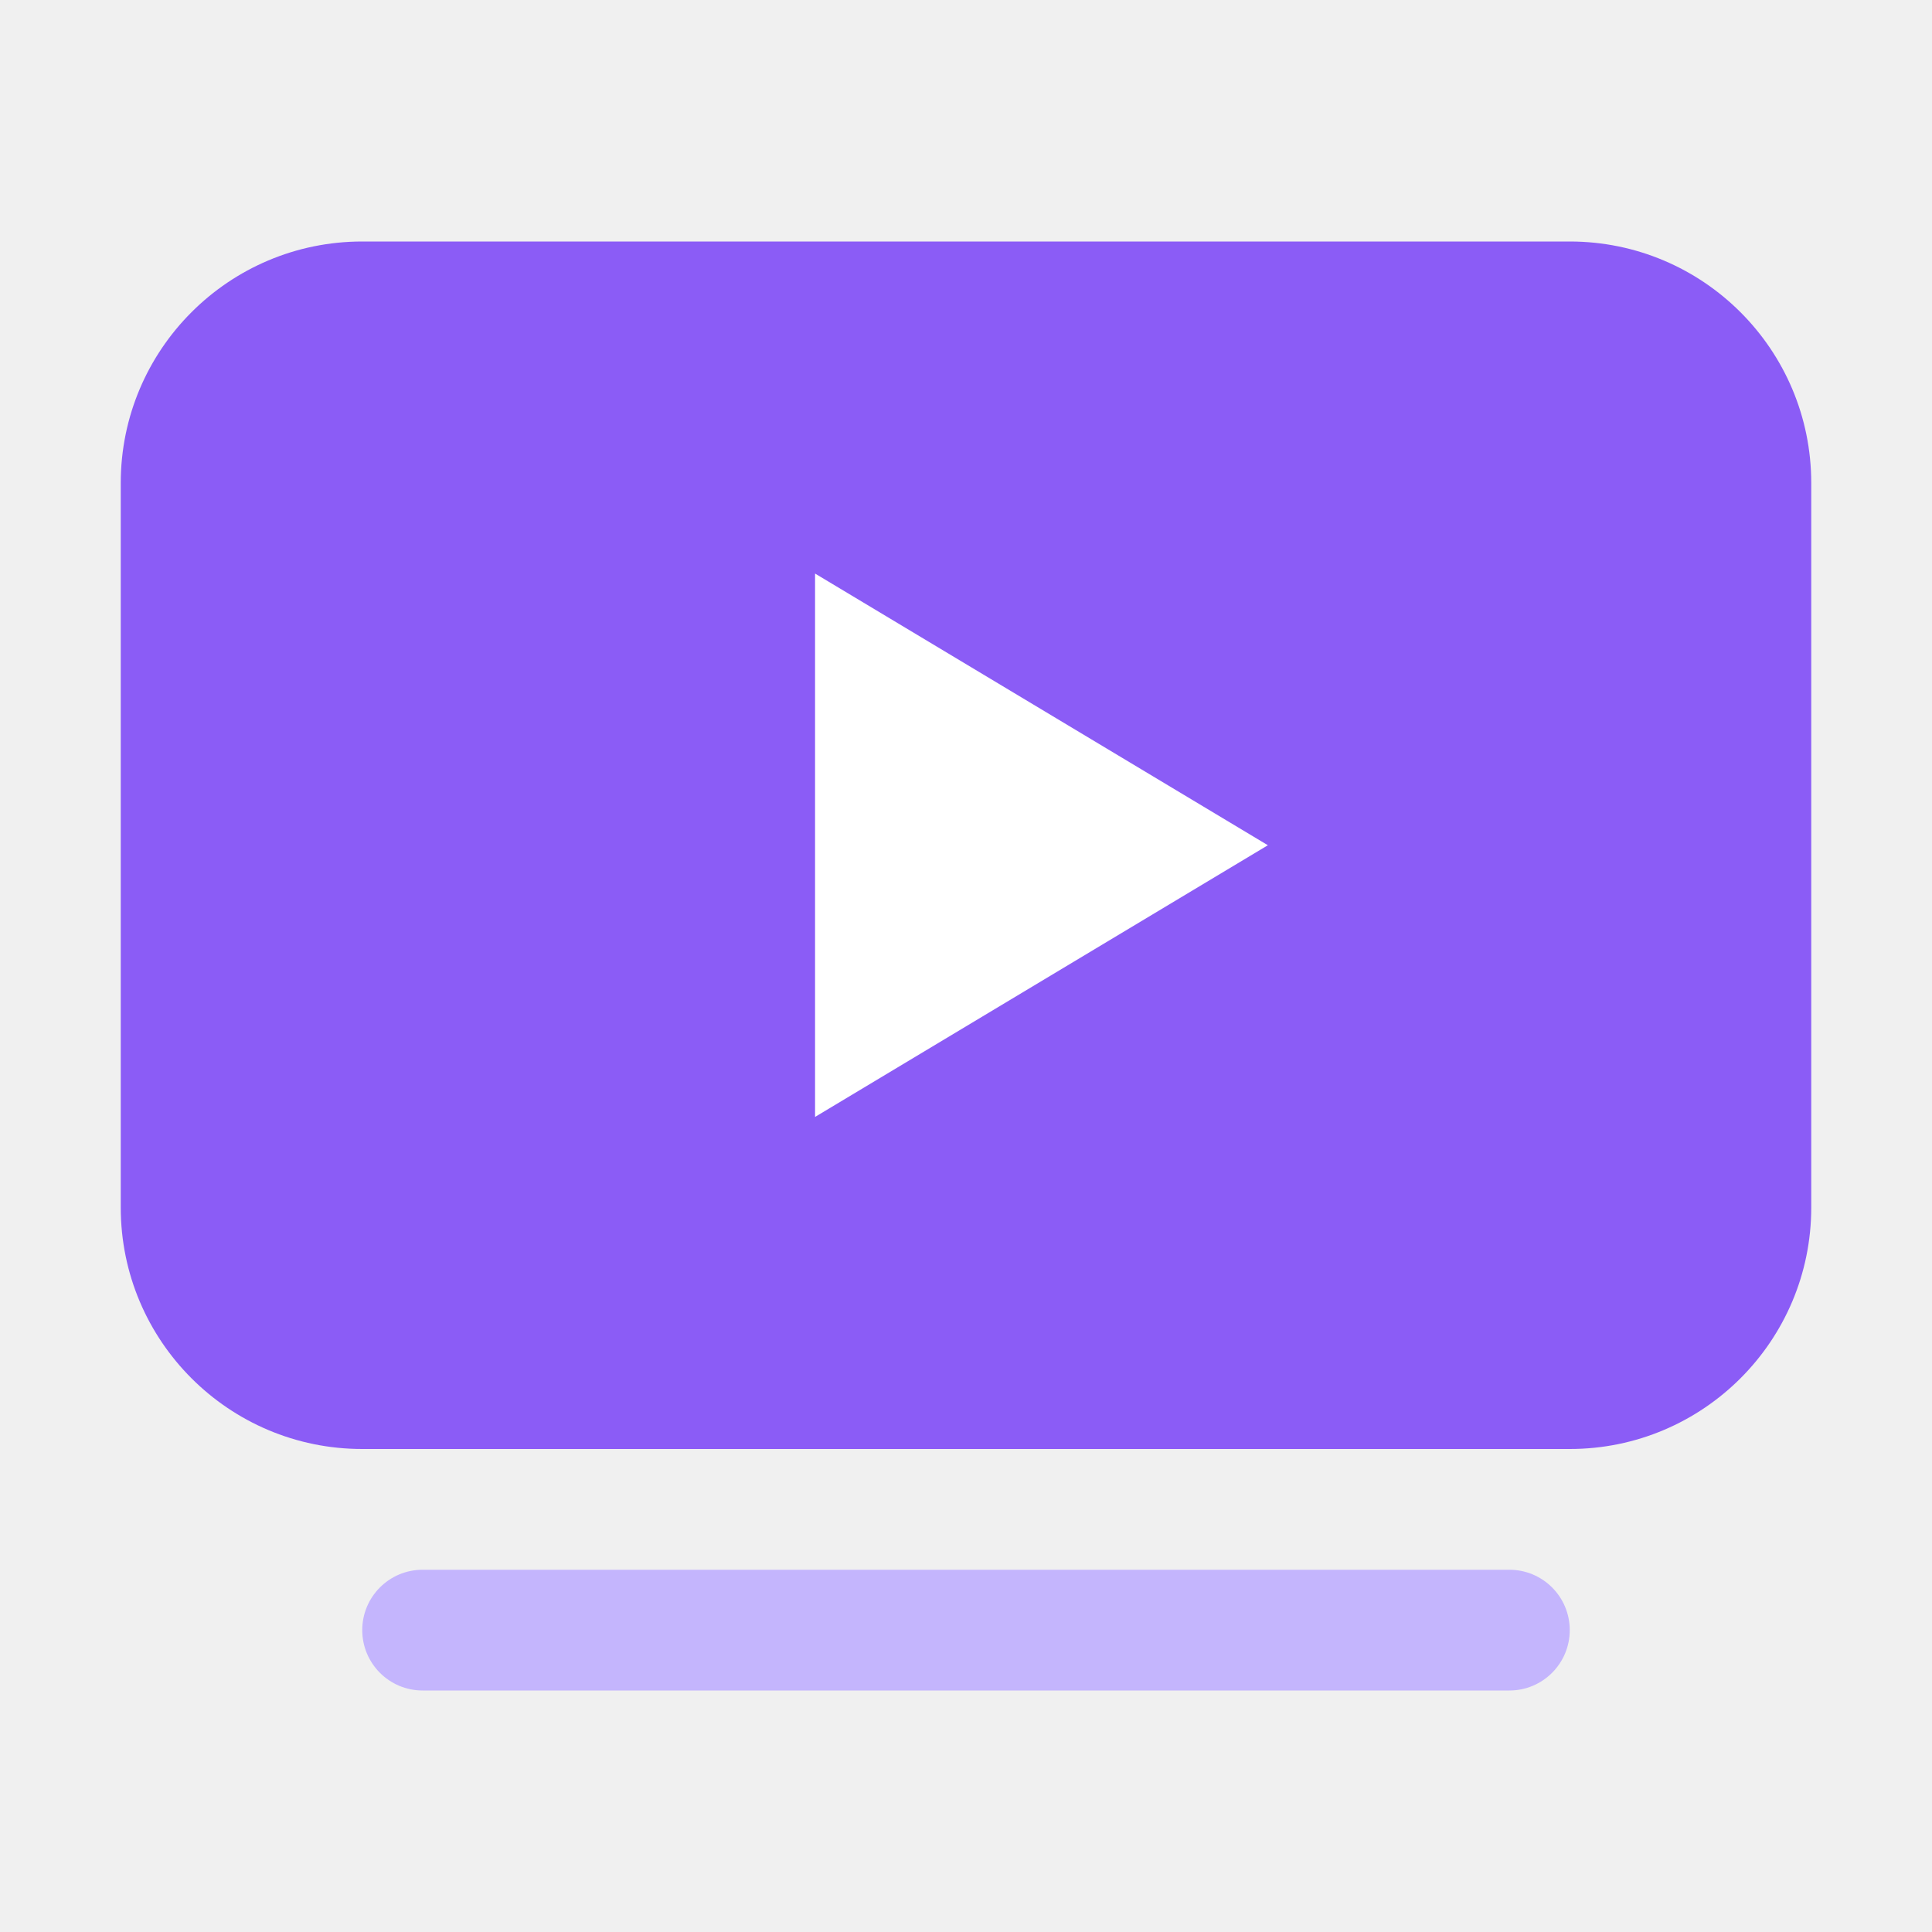
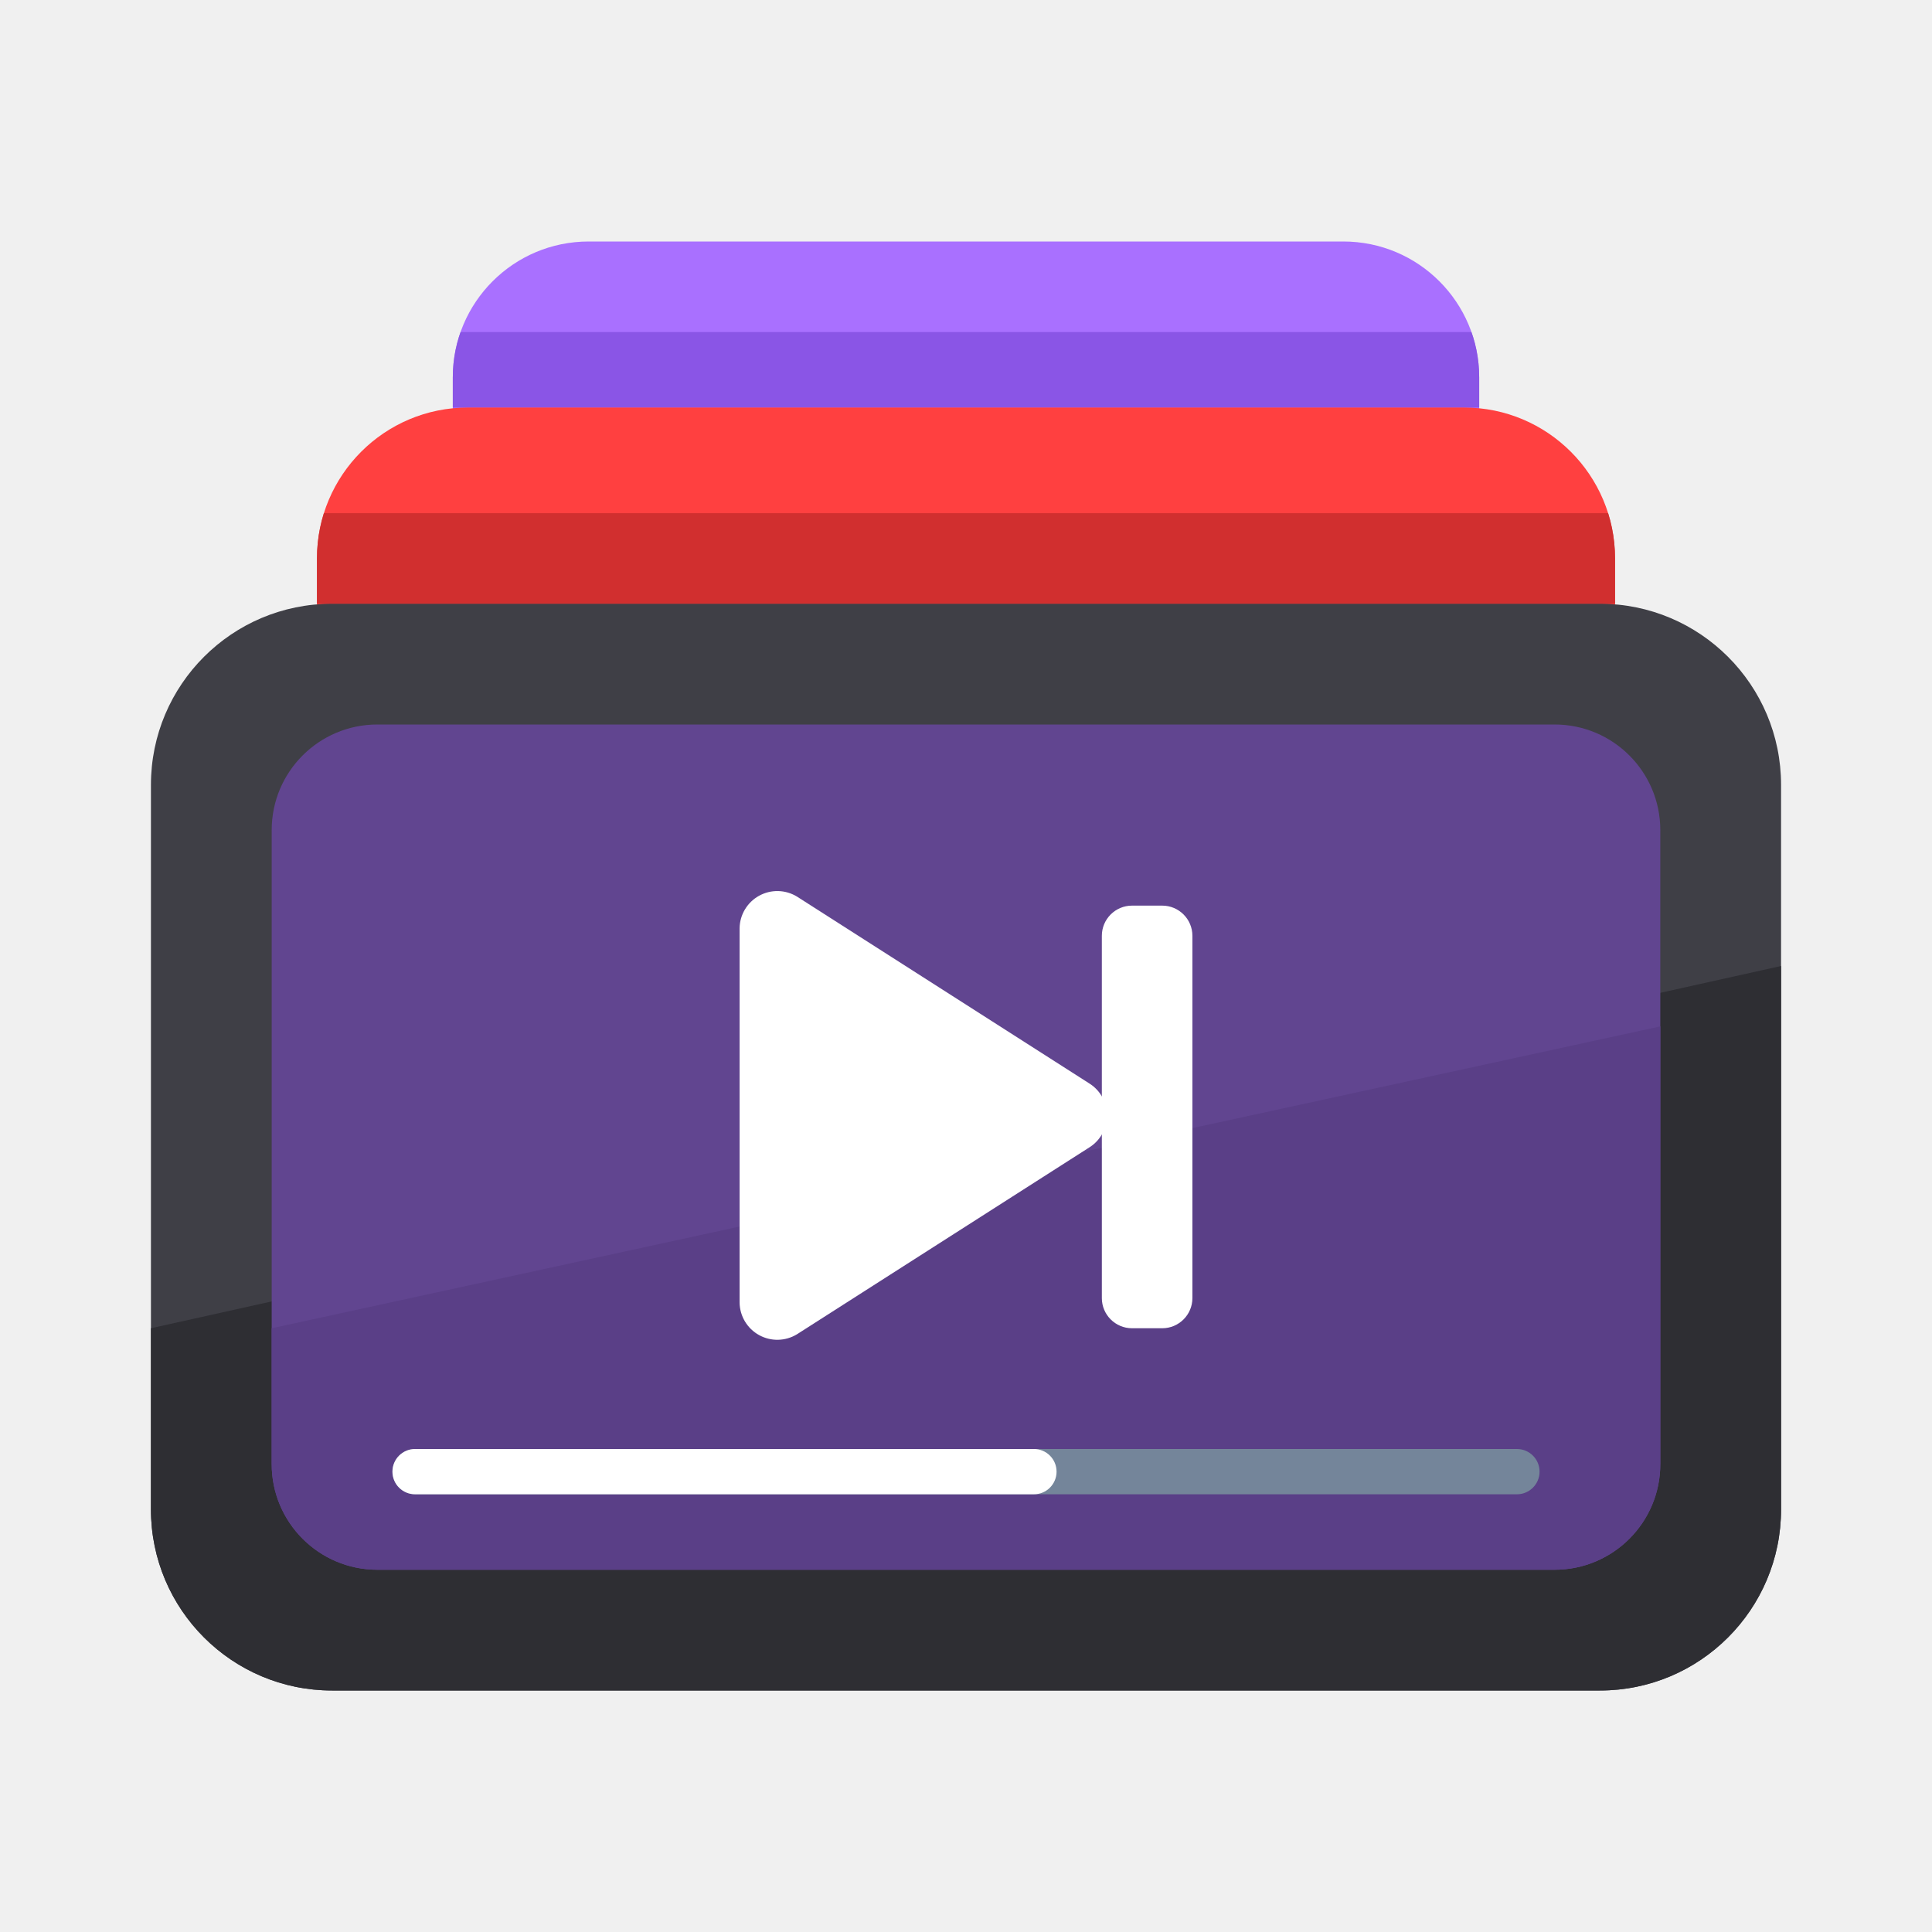
<svg xmlns="http://www.w3.org/2000/svg" viewBox="0 0 128 128">
-   <rect x="8" y="16" width="112" height="80" rx="16" fill="#8b5cf6" />
-   <path d="M54 38v36l30-18z" fill="#fff" />
-   <rect x="24" y="104" width="80" height="8" rx="4" fill="#c4b5fd" />
+   <clipPath id="a">
+     <rect x="30" y="16" width="68" height="44" rx="9" />
+   </clipPath>
+   <clipPath id="b">
+     <rect x="21" y="27" width="86" height="52" rx="10" />
+   </clipPath>
+   <clipPath id="c">
+     <rect x="10" y="40" width="108" height="72" rx="12" />
+   </clipPath>
+   <clipPath id="d">
+     <rect x="18" y="48" width="92" height="56" rx="7" />
+   </clipPath>
+   <rect x="30" y="16" width="68" height="44" rx="9" fill="#A970FF" />
+   <path fill="#8A55E6" clip-path="url(#a)" d="M30 22H98V27H30Z" />
+   <rect x="21" y="27" width="86" height="52" rx="10" fill="#FF4040" />
+   <path fill="#D12F2F" clip-path="url(#b)" d="M21 34H107V40H21Z" />
+   <rect x="10" y="40" width="108" height="72" rx="12" fill="#3F3F46" />
+   <path fill="#2E2E33" clip-path="url(#c)" d="M10 88 118 64V112H10Z" />
+   <rect x="18" y="48" width="92" height="56" rx="7" fill="#614590" />
+   <path fill="#5A3F87" clip-path="url(#d)" d="M18 88 110 68V104H18Z" />
+   <path fill="#FFFFFF" d="M49 61.5a2.5 2.5 0 0 1 3.8-2.1l19.4 12.4a2.5 2.5 0 0 1 0 4.2L52.8 88.4a2.5 2.5 0 0 1-3.8-2.1Z" />
+   <rect x="73" y="60" width="6" height="28" rx="2" fill="#FFFFFF" />
+   <rect x="26" y="96" width="76" height="3" rx="1.5" fill="#74859A" />
+   <rect x="26" y="96" width="44" height="3" rx="1.5" fill="#FFFFFF" />
</svg>
